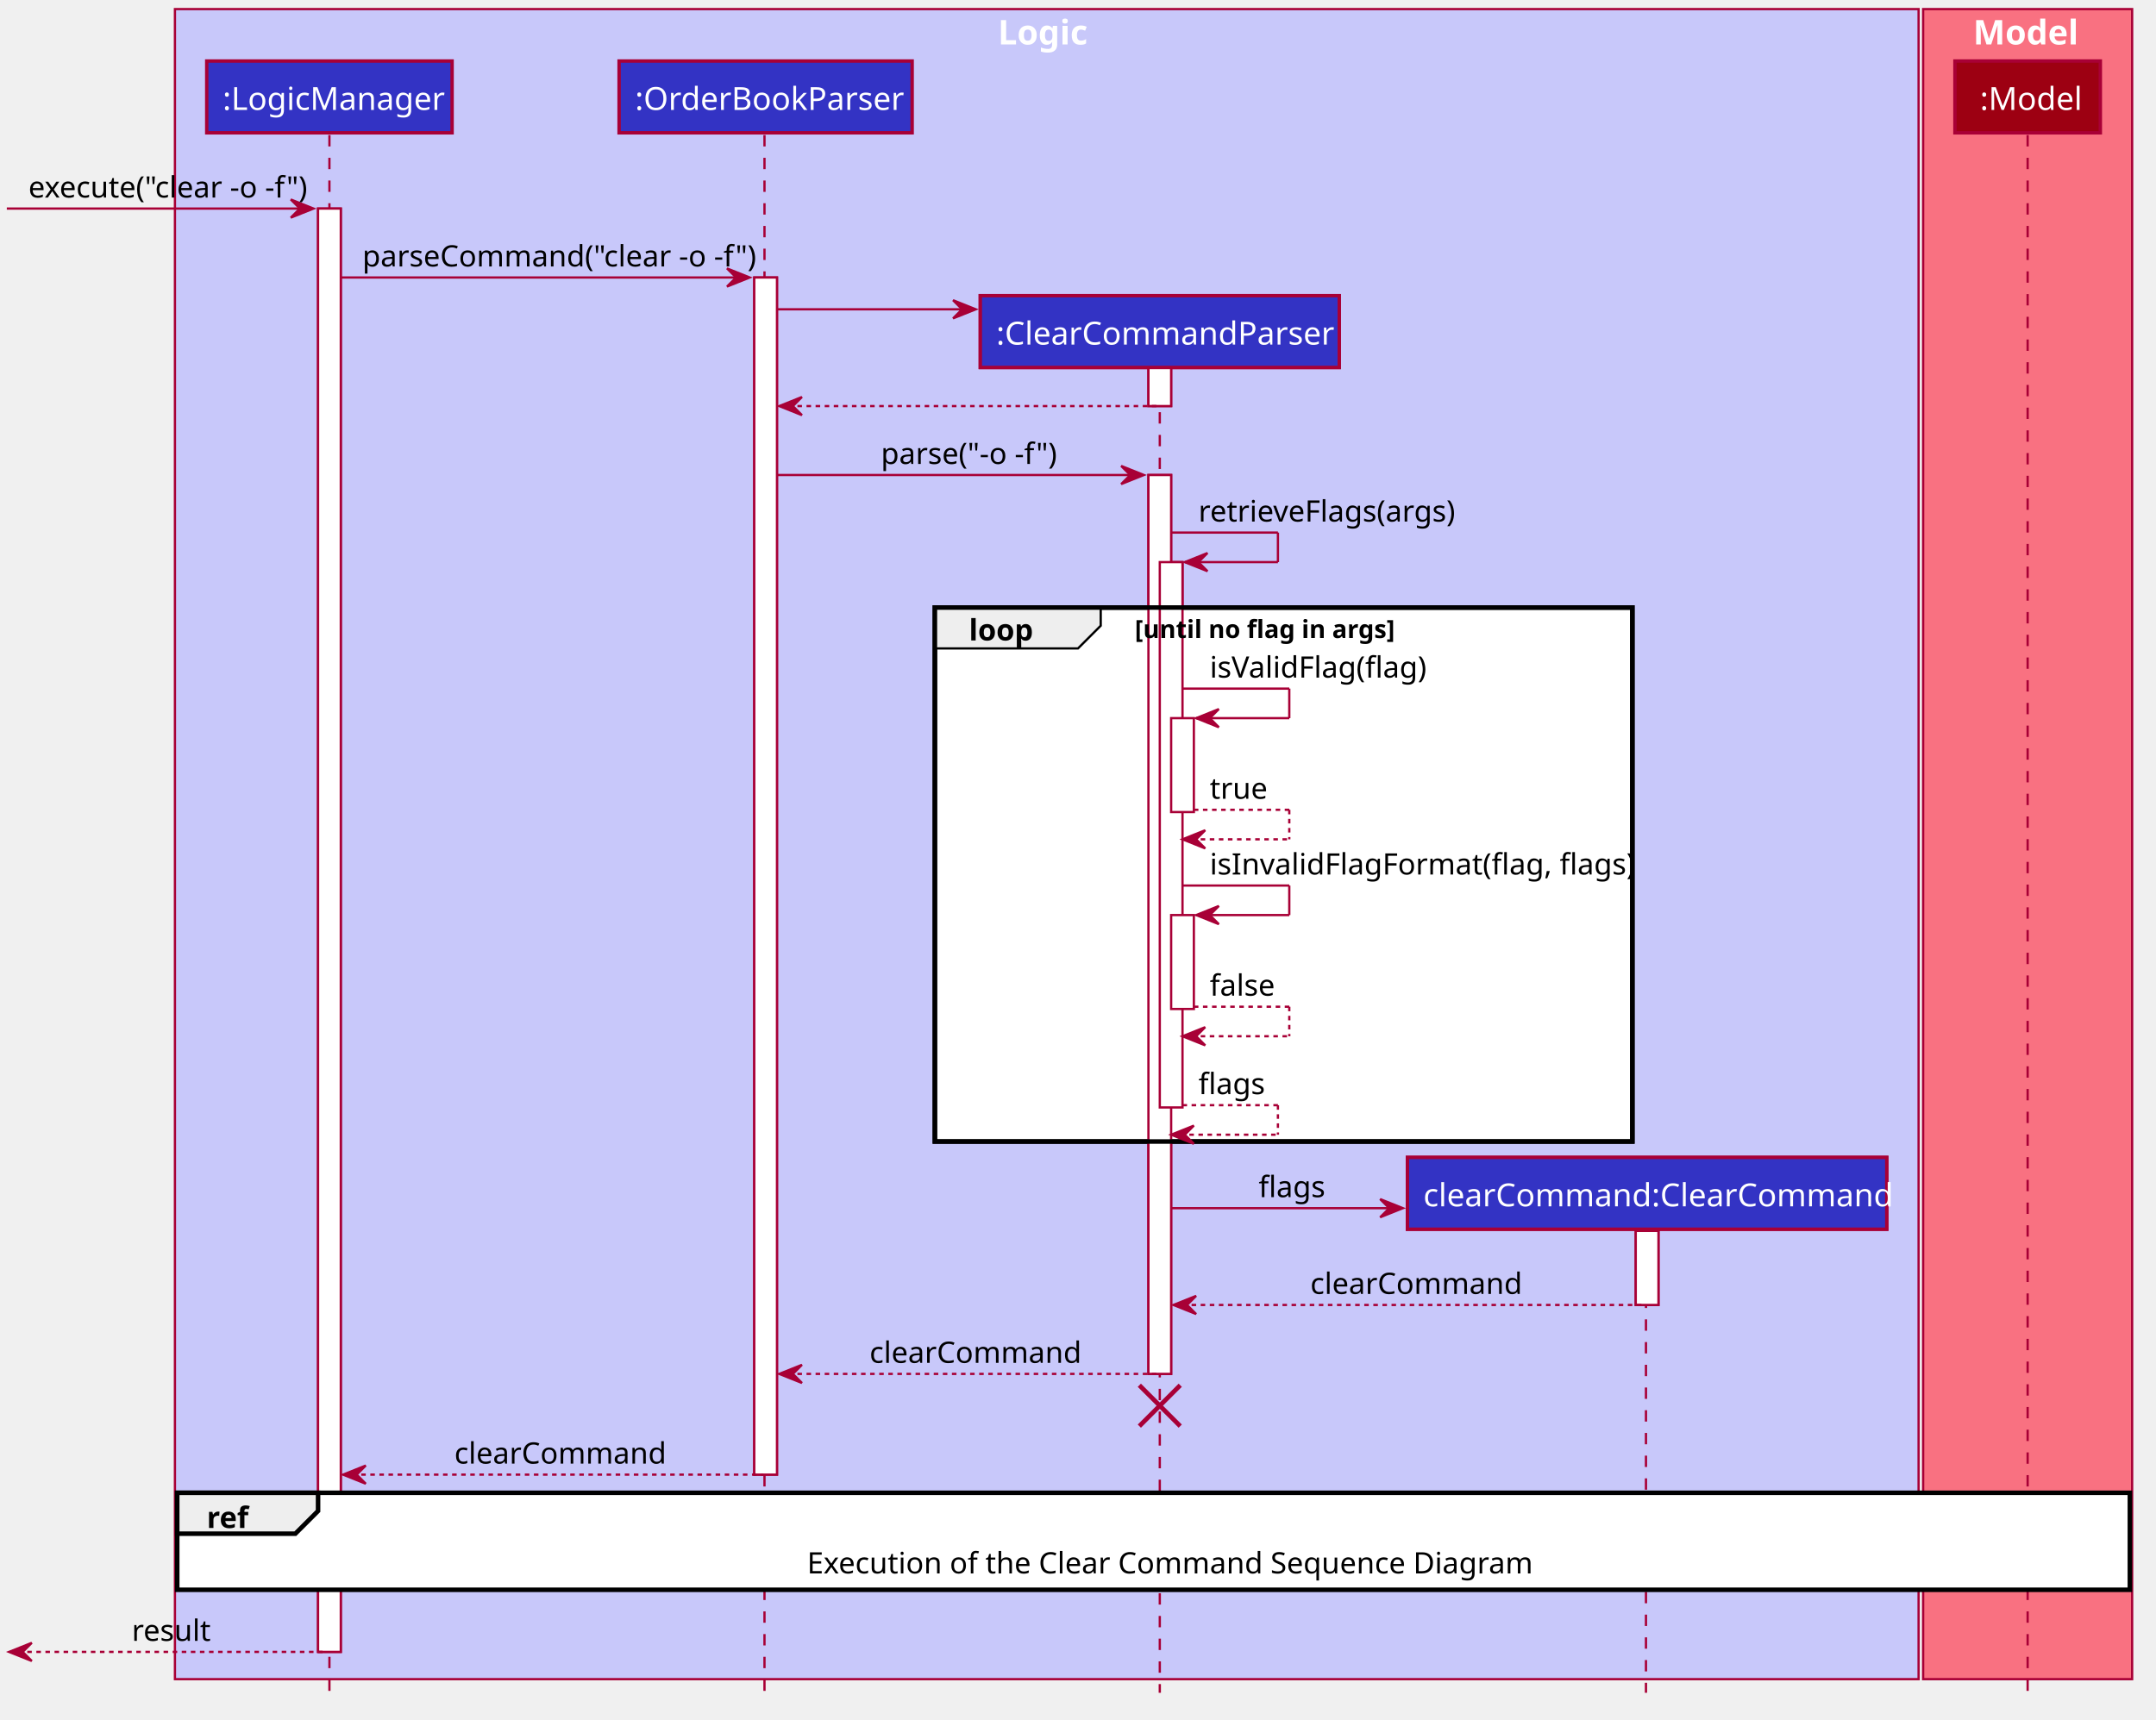
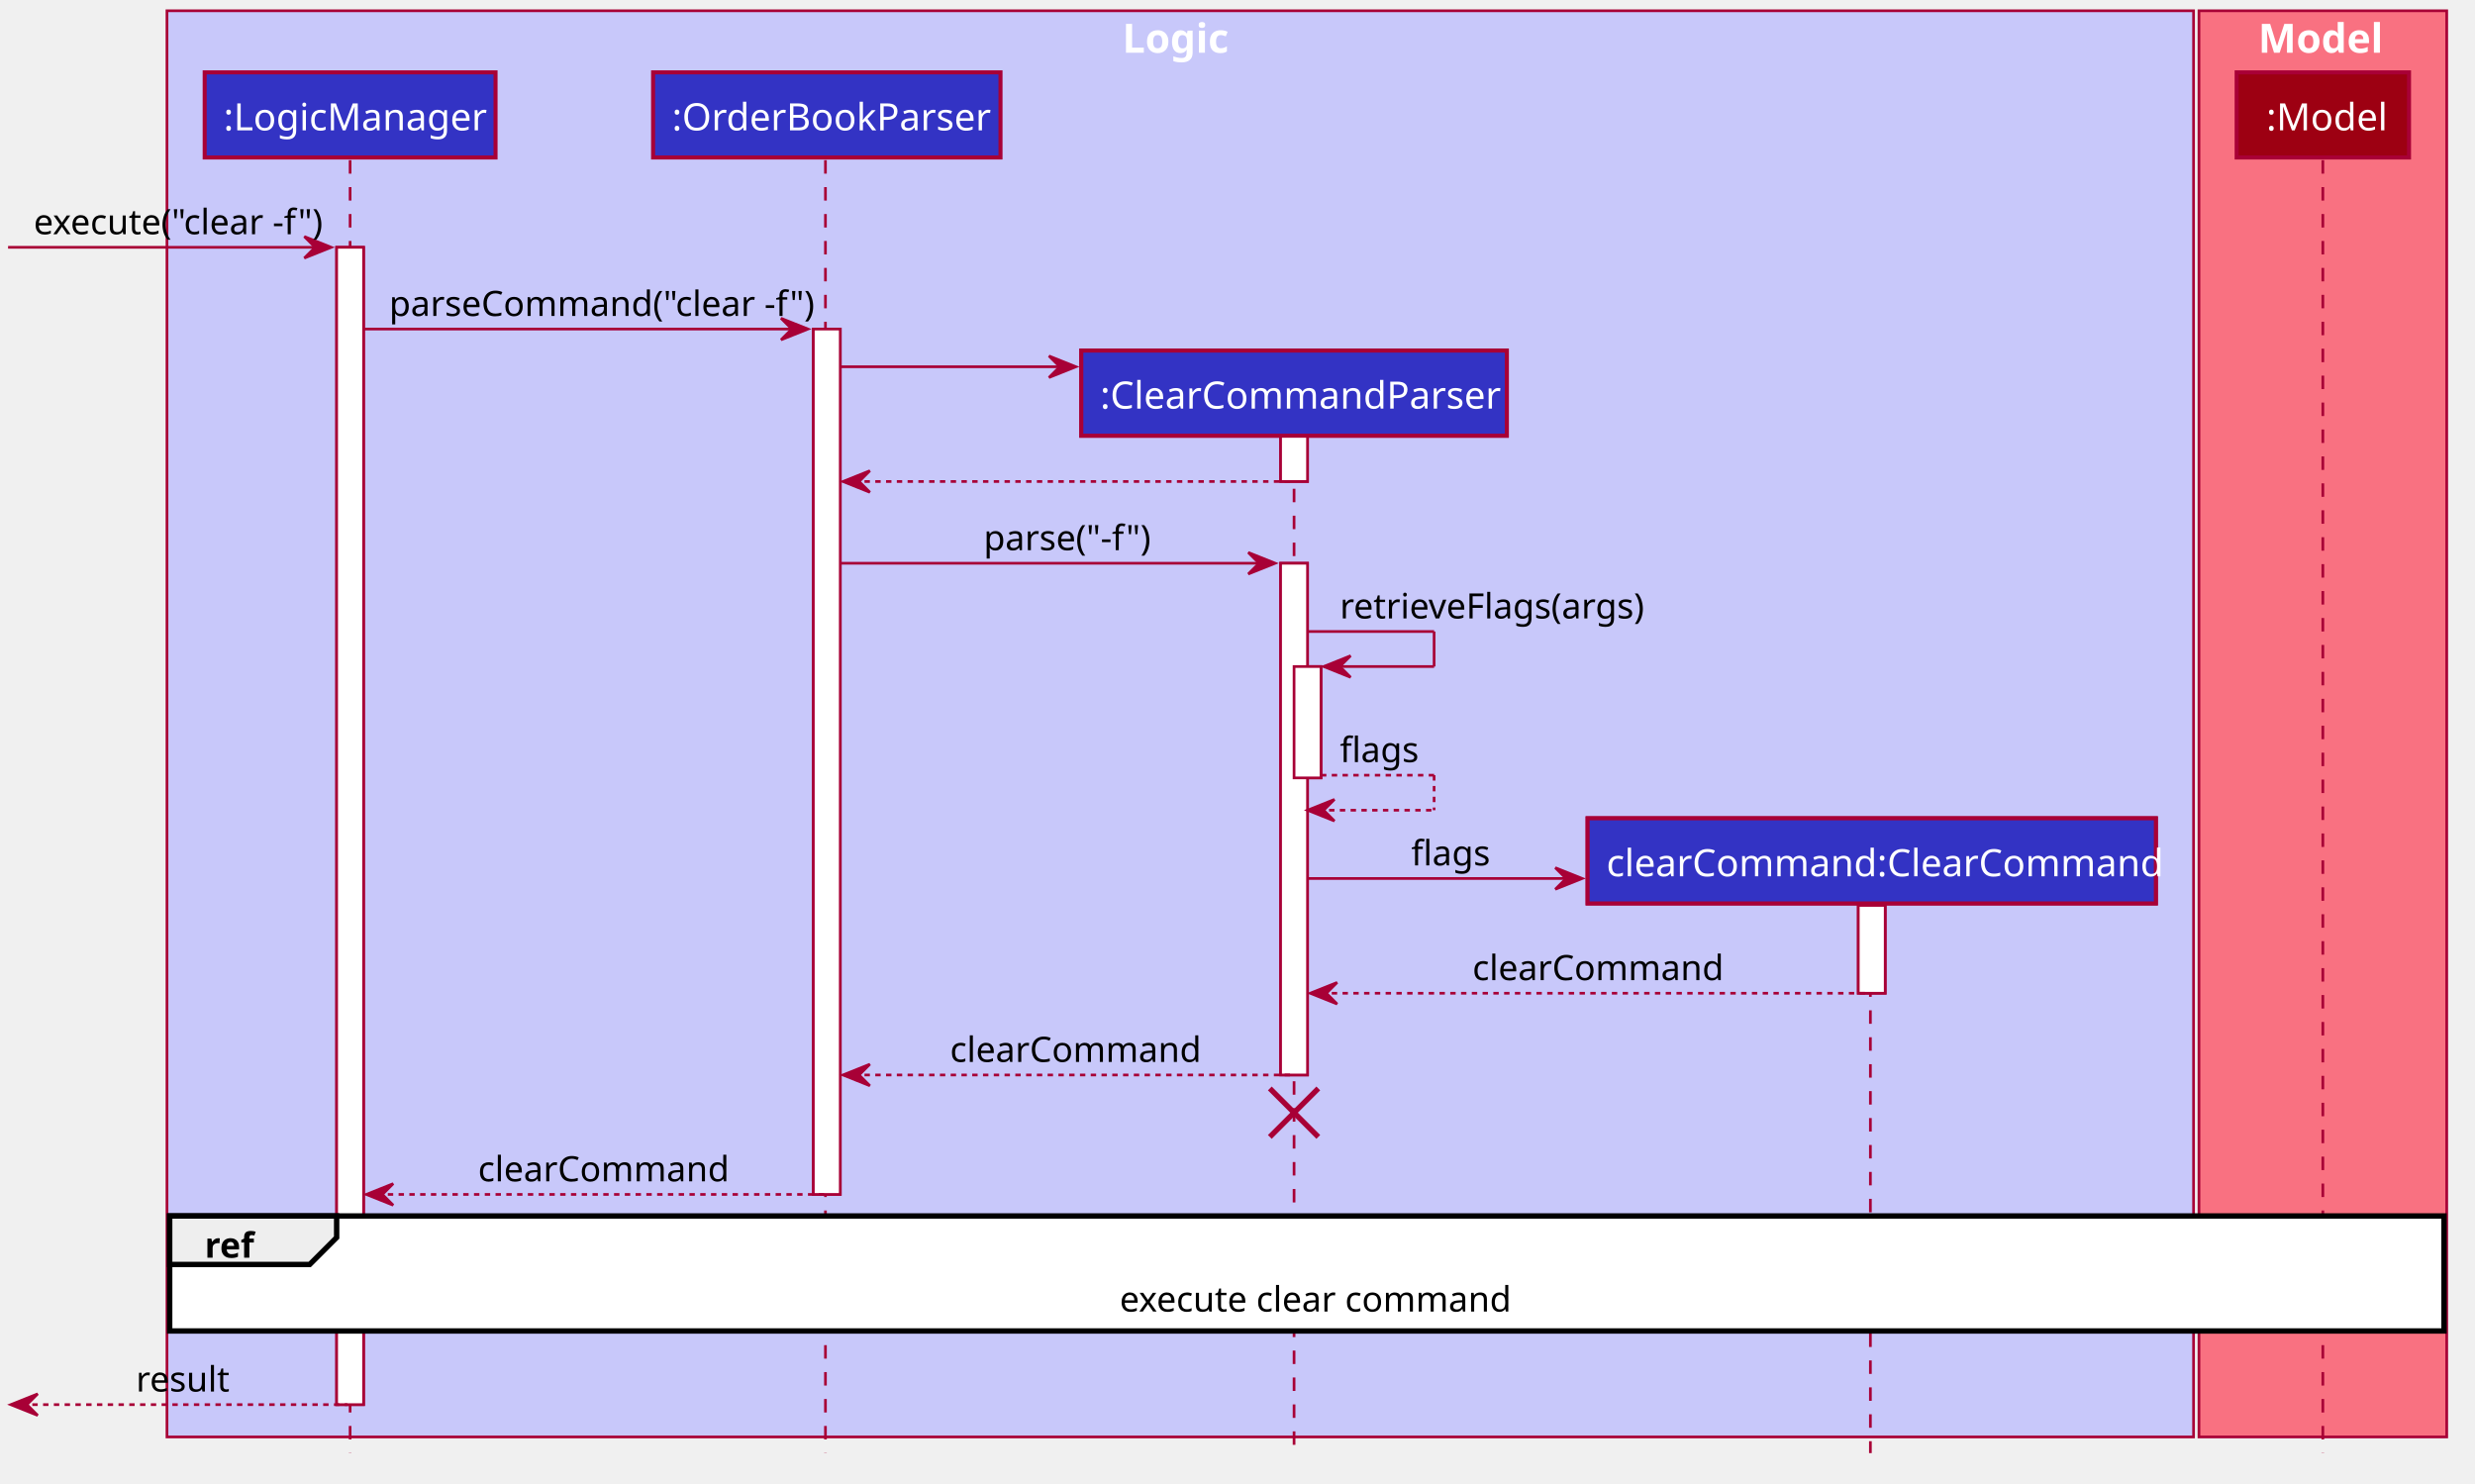
- <svg xmlns="http://www.w3.org/2000/svg" contentScriptType="application/ecmascript" contentStyleType="text/css" height="757px" preserveAspectRatio="none" style="width:949px;height:757px;" version="1.1" viewBox="0 0 949 757" width="949px" zoomAndPan="magnify">
+ <svg xmlns="http://www.w3.org/2000/svg" contentScriptType="application/ecmascript" contentStyleType="text/css" height="551px" preserveAspectRatio="none" style="width:919px;height:551px;" version="1.1" viewBox="0 0 919 551" width="919px" zoomAndPan="magnify">
  <defs />
  <g>
-     <rect fill="#C8C8FA" height="735.32" style="stroke: #A80036; stroke-width: 1.0;" width="767.5" x="77" y="4" />
-     <text fill="#FFFFFF" font-family="sans-serif" font-size="15" font-weight="bold" lengthAdjust="spacingAndGlyphs" textLength="39" x="439.25" y="19.571">Logic</text>
-     <rect fill="#F97181" height="735.32" style="stroke: #A80036; stroke-width: 1.0;" width="92" x="846.5" y="4" />
-     <text fill="#FFFFFF" font-family="sans-serif" font-size="15" font-weight="bold" lengthAdjust="spacingAndGlyphs" textLength="44" x="868.5" y="19.571">Model</text>
-     <rect fill="#FFFFFF" height="635.492" style="stroke: #A80036; stroke-width: 1.0;" width="10" x="140" y="91.828" />
-     <rect fill="#FFFFFF" height="527.086" style="stroke: #A80036; stroke-width: 1.0;" width="10" x="332" y="122.18" />
-     <rect fill="#FFFFFF" height="32.609" style="stroke: #A80036; stroke-width: 1.0;" width="10" x="505.5" y="146.18" />
-     <rect fill="#FFFFFF" height="395.773" style="stroke: #A80036; stroke-width: 1.0;" width="10" x="505.5" y="209.141" />
-     <rect fill="#FFFFFF" height="240.109" style="stroke: #A80036; stroke-width: 1.0;" width="10" x="510.5" y="247.492" />
-     <rect fill="#FFFFFF" height="41.352" style="stroke: #A80036; stroke-width: 1.0;" width="10" x="515.5" y="316.195" />
-     <rect fill="#FFFFFF" height="41.352" style="stroke: #A80036; stroke-width: 1.0;" width="10" x="515.5" y="402.898" />
-     <rect fill="#FFFFFF" height="32.609" style="stroke: #A80036; stroke-width: 1.0;" width="10" x="720" y="541.953" />
-     <rect fill="#3333C4" height="31.609" style="stroke: #A80036; stroke-width: 1.5;" width="158" x="431.5" y="130.18" />
-     <text fill="#FFFFFF" font-family="sans-serif" font-size="14" lengthAdjust="spacingAndGlyphs" textLength="144" x="438.5" y="151.713">:ClearCommandParser</text>
-     <rect fill="#FFFFFF" height="235.109" style="stroke: #000000; stroke-width: 2.0;" width="307" x="411.5" y="267.492" />
-     <rect fill="#3333C4" height="31.609" style="stroke: #A80036; stroke-width: 1.5;" width="211" x="619.5" y="509.602" />
-     <text fill="#FFFFFF" font-family="sans-serif" font-size="14" lengthAdjust="spacingAndGlyphs" textLength="197" x="626.5" y="531.135">clearCommand:ClearCommand</text>
-     <line style="stroke: #A80036; stroke-width: 1.0; stroke-dasharray: 5.0,5.0;" x1="145" x2="145" y1="59.477" y2="745.32" />
-     <line style="stroke: #A80036; stroke-width: 1.0; stroke-dasharray: 5.0,5.0;" x1="336.5" x2="336.5" y1="59.477" y2="745.32" />
-     <line style="stroke: #A80036; stroke-width: 1.0; stroke-dasharray: 5.0,5.0;" x1="510.5" x2="510.5" y1="161.484" y2="745.32" />
-     <line style="stroke: #A80036; stroke-width: 1.0; stroke-dasharray: 5.0,5.0;" x1="724.5" x2="724.5" y1="540.906" y2="745.32" />
-     <line style="stroke: #A80036; stroke-width: 1.0; stroke-dasharray: 5.0,5.0;" x1="892.5" x2="892.5" y1="59.477" y2="745.32" />
-     <rect fill="#3333C4" height="31.609" style="stroke: #A80036; stroke-width: 1.5;" width="108" x="91" y="26.867" />
-     <text fill="#FFFFFF" font-family="sans-serif" font-size="14" lengthAdjust="spacingAndGlyphs" textLength="94" x="98" y="48.4">:LogicManager</text>
-     <rect fill="#3333C4" height="31.609" style="stroke: #A80036; stroke-width: 1.5;" width="129" x="272.5" y="26.867" />
-     <text fill="#FFFFFF" font-family="sans-serif" font-size="14" lengthAdjust="spacingAndGlyphs" textLength="115" x="279.5" y="48.4">:OrderBookParser</text>
-     <rect fill="#9D0012" height="31.609" style="stroke: #A80036; stroke-width: 1.5;" width="64" x="860.5" y="26.867" />
-     <text fill="#FFFFFF" font-family="sans-serif" font-size="14" lengthAdjust="spacingAndGlyphs" textLength="42" x="871.5" y="48.4">:Model</text>
-     <rect fill="#FFFFFF" height="635.492" style="stroke: #A80036; stroke-width: 1.0;" width="10" x="140" y="91.828" />
-     <rect fill="#FFFFFF" height="527.086" style="stroke: #A80036; stroke-width: 1.0;" width="10" x="332" y="122.18" />
-     <rect fill="#FFFFFF" height="32.609" style="stroke: #A80036; stroke-width: 1.0;" width="10" x="505.5" y="146.18" />
-     <rect fill="#FFFFFF" height="395.773" style="stroke: #A80036; stroke-width: 1.0;" width="10" x="505.5" y="209.141" />
-     <rect fill="#FFFFFF" height="240.109" style="stroke: #A80036; stroke-width: 1.0;" width="10" x="510.5" y="247.492" />
-     <rect fill="#FFFFFF" height="41.352" style="stroke: #A80036; stroke-width: 1.0;" width="10" x="515.5" y="316.195" />
-     <rect fill="#FFFFFF" height="41.352" style="stroke: #A80036; stroke-width: 1.0;" width="10" x="515.5" y="402.898" />
-     <rect fill="#FFFFFF" height="32.609" style="stroke: #A80036; stroke-width: 1.0;" width="10" x="720" y="541.953" />
-     <polygon fill="#A80036" points="128,87.828,138,91.828,128,95.828,132,91.828" style="stroke: #A80036; stroke-width: 1.0;" />
-     <line style="stroke: #A80036; stroke-width: 1.0;" x1="3" x2="134" y1="91.828" y2="91.828" />
-     <text fill="#000000" font-family="sans-serif" font-size="13" lengthAdjust="spacingAndGlyphs" textLength="118" x="12.5" y="86.972">execute("clear -o -f")</text>
-     <polygon fill="#A80036" points="320,118.18,330,122.18,320,126.18,324,122.18" style="stroke: #A80036; stroke-width: 1.0;" />
-     <line style="stroke: #A80036; stroke-width: 1.0;" x1="150" x2="326" y1="122.18" y2="122.18" />
-     <text fill="#000000" font-family="sans-serif" font-size="13" lengthAdjust="spacingAndGlyphs" textLength="163" x="159.5" y="117.323">parseCommand("clear -o -f")</text>
-     <polygon fill="#A80036" points="419.5,132.18,429.5,136.18,419.5,140.18,423.5,136.18" style="stroke: #A80036; stroke-width: 1.0;" />
-     <line style="stroke: #A80036; stroke-width: 1.0;" x1="342" x2="425.5" y1="136.18" y2="136.18" />
-     <rect fill="#3333C4" height="31.609" style="stroke: #A80036; stroke-width: 1.5;" width="158" x="431.5" y="130.18" />
-     <text fill="#FFFFFF" font-family="sans-serif" font-size="14" lengthAdjust="spacingAndGlyphs" textLength="144" x="438.5" y="151.713">:ClearCommandParser</text>
-     <polygon fill="#A80036" points="353,174.789,343,178.789,353,182.789,349,178.789" style="stroke: #A80036; stroke-width: 1.0;" />
-     <line style="stroke: #A80036; stroke-width: 1.0; stroke-dasharray: 2.0,2.0;" x1="347" x2="509.5" y1="178.789" y2="178.789" />
-     <polygon fill="#A80036" points="493.5,205.141,503.5,209.141,493.5,213.141,497.5,209.141" style="stroke: #A80036; stroke-width: 1.0;" />
-     <line style="stroke: #A80036; stroke-width: 1.0;" x1="342" x2="499.5" y1="209.141" y2="209.141" />
-     <text fill="#000000" font-family="sans-serif" font-size="13" lengthAdjust="spacingAndGlyphs" textLength="72" x="387.75" y="204.284">parse("-o -f")</text>
-     <line style="stroke: #A80036; stroke-width: 1.0;" x1="515.5" x2="562.5" y1="234.492" y2="234.492" />
-     <line style="stroke: #A80036; stroke-width: 1.0;" x1="562.5" x2="562.5" y1="234.492" y2="247.492" />
-     <line style="stroke: #A80036; stroke-width: 1.0;" x1="521.5" x2="562.5" y1="247.492" y2="247.492" />
-     <polygon fill="#A80036" points="531.5,243.492,521.5,247.492,531.5,251.492,527.5,247.492" style="stroke: #A80036; stroke-width: 1.0;" />
-     <text fill="#000000" font-family="sans-serif" font-size="13" lengthAdjust="spacingAndGlyphs" textLength="106" x="527.5" y="229.636">retrieveFlags(args)</text>
-     <path d="M411.5,267.492 L484.5,267.492 L484.5,275.492 L474.5,285.492 L411.5,285.492 L411.5,267.492 " fill="#EEEEEE" style="stroke: #000000; stroke-width: 1.0;" />
-     <rect fill="none" height="235.109" style="stroke: #000000; stroke-width: 2.0;" width="307" x="411.5" y="267.492" />
-     <text fill="#000000" font-family="sans-serif" font-size="13" font-weight="bold" lengthAdjust="spacingAndGlyphs" textLength="28" x="426.5" y="281.987">loop</text>
-     <text fill="#000000" font-family="sans-serif" font-size="11" font-weight="bold" lengthAdjust="spacingAndGlyphs" textLength="113" x="499.5" y="280.911">[until no flag in args]</text>
-     <line style="stroke: #A80036; stroke-width: 1.0;" x1="520.5" x2="567.5" y1="303.195" y2="303.195" />
-     <line style="stroke: #A80036; stroke-width: 1.0;" x1="567.5" x2="567.5" y1="303.195" y2="316.195" />
-     <line style="stroke: #A80036; stroke-width: 1.0;" x1="526.5" x2="567.5" y1="316.195" y2="316.195" />
-     <polygon fill="#A80036" points="536.5,312.195,526.5,316.195,536.5,320.195,532.5,316.195" style="stroke: #A80036; stroke-width: 1.0;" />
-     <text fill="#000000" font-family="sans-serif" font-size="13" lengthAdjust="spacingAndGlyphs" textLength="92" x="532.5" y="298.339">isValidFlag(flag)</text>
-     <line style="stroke: #A80036; stroke-width: 1.0; stroke-dasharray: 2.0,2.0;" x1="525.5" x2="567.5" y1="356.547" y2="356.547" />
-     <line style="stroke: #A80036; stroke-width: 1.0; stroke-dasharray: 2.0,2.0;" x1="567.5" x2="567.5" y1="356.547" y2="369.547" />
-     <line style="stroke: #A80036; stroke-width: 1.0; stroke-dasharray: 2.0,2.0;" x1="520.5" x2="567.5" y1="369.547" y2="369.547" />
-     <polygon fill="#A80036" points="530.5,365.547,520.5,369.547,530.5,373.547,526.5,369.547" style="stroke: #A80036; stroke-width: 1.0;" />
-     <text fill="#000000" font-family="sans-serif" font-size="13" lengthAdjust="spacingAndGlyphs" textLength="22" x="532.5" y="351.69">true</text>
-     <line style="stroke: #A80036; stroke-width: 1.0;" x1="520.5" x2="567.5" y1="389.898" y2="389.898" />
-     <line style="stroke: #A80036; stroke-width: 1.0;" x1="567.5" x2="567.5" y1="389.898" y2="402.898" />
-     <line style="stroke: #A80036; stroke-width: 1.0;" x1="526.5" x2="567.5" y1="402.898" y2="402.898" />
-     <polygon fill="#A80036" points="536.5,398.898,526.5,402.898,536.5,406.898,532.5,402.898" style="stroke: #A80036; stroke-width: 1.0;" />
-     <text fill="#000000" font-family="sans-serif" font-size="13" lengthAdjust="spacingAndGlyphs" textLength="174" x="532.5" y="385.042">isInvalidFlagFormat(flag, flags)</text>
-     <line style="stroke: #A80036; stroke-width: 1.0; stroke-dasharray: 2.0,2.0;" x1="525.5" x2="567.5" y1="443.25" y2="443.25" />
-     <line style="stroke: #A80036; stroke-width: 1.0; stroke-dasharray: 2.0,2.0;" x1="567.5" x2="567.5" y1="443.25" y2="456.25" />
-     <line style="stroke: #A80036; stroke-width: 1.0; stroke-dasharray: 2.0,2.0;" x1="520.5" x2="567.5" y1="456.25" y2="456.25" />
-     <polygon fill="#A80036" points="530.5,452.25,520.5,456.25,530.5,460.25,526.5,456.25" style="stroke: #A80036; stroke-width: 1.0;" />
-     <text fill="#000000" font-family="sans-serif" font-size="13" lengthAdjust="spacingAndGlyphs" textLength="27" x="532.5" y="438.394">false</text>
-     <line style="stroke: #A80036; stroke-width: 1.0; stroke-dasharray: 2.0,2.0;" x1="520.5" x2="562.5" y1="486.602" y2="486.602" />
-     <line style="stroke: #A80036; stroke-width: 1.0; stroke-dasharray: 2.0,2.0;" x1="562.5" x2="562.5" y1="486.602" y2="499.602" />
-     <line style="stroke: #A80036; stroke-width: 1.0; stroke-dasharray: 2.0,2.0;" x1="515.5" x2="562.5" y1="499.602" y2="499.602" />
-     <polygon fill="#A80036" points="525.5,495.602,515.5,499.602,525.5,503.602,521.5,499.602" style="stroke: #A80036; stroke-width: 1.0;" />
-     <text fill="#000000" font-family="sans-serif" font-size="13" lengthAdjust="spacingAndGlyphs" textLength="27" x="527.5" y="481.745">flags</text>
-     <polygon fill="#A80036" points="607.5,527.953,617.5,531.953,607.5,535.953,611.5,531.953" style="stroke: #A80036; stroke-width: 1.0;" />
-     <line style="stroke: #A80036; stroke-width: 1.0;" x1="515.5" x2="613.5" y1="531.953" y2="531.953" />
-     <text fill="#000000" font-family="sans-serif" font-size="13" lengthAdjust="spacingAndGlyphs" textLength="27" x="554" y="527.097">flags</text>
-     <rect fill="#3333C4" height="31.609" style="stroke: #A80036; stroke-width: 1.5;" width="211" x="619.5" y="509.602" />
-     <text fill="#FFFFFF" font-family="sans-serif" font-size="14" lengthAdjust="spacingAndGlyphs" textLength="197" x="626.5" y="531.135">clearCommand:ClearCommand</text>
-     <polygon fill="#A80036" points="526.5,570.562,516.5,574.562,526.5,578.562,522.5,574.562" style="stroke: #A80036; stroke-width: 1.0;" />
-     <line style="stroke: #A80036; stroke-width: 1.0; stroke-dasharray: 2.0,2.0;" x1="520.5" x2="724" y1="574.562" y2="574.562" />
-     <text fill="#000000" font-family="sans-serif" font-size="13" lengthAdjust="spacingAndGlyphs" textLength="87" x="576.75" y="569.706">clearCommand</text>
-     <polygon fill="#A80036" points="353,600.914,343,604.914,353,608.914,349,604.914" style="stroke: #A80036; stroke-width: 1.0;" />
-     <line style="stroke: #A80036; stroke-width: 1.0; stroke-dasharray: 2.0,2.0;" x1="347" x2="509.5" y1="604.914" y2="604.914" />
-     <text fill="#000000" font-family="sans-serif" font-size="13" lengthAdjust="spacingAndGlyphs" textLength="87" x="382.75" y="600.058">clearCommand</text>
-     <line style="stroke: #A80036; stroke-width: 2.0;" x1="501.5" x2="519.5" y1="609.914" y2="627.914" />
-     <line style="stroke: #A80036; stroke-width: 2.0;" x1="501.5" x2="519.5" y1="627.914" y2="609.914" />
-     <polygon fill="#A80036" points="161,645.266,151,649.266,161,653.266,157,649.266" style="stroke: #A80036; stroke-width: 1.0;" />
-     <line style="stroke: #A80036; stroke-width: 1.0; stroke-dasharray: 2.0,2.0;" x1="155" x2="336" y1="649.266" y2="649.266" />
-     <text fill="#000000" font-family="sans-serif" font-size="13" lengthAdjust="spacingAndGlyphs" textLength="87" x="200" y="644.409">clearCommand</text>
-     <rect fill="#FFFFFF" height="42.703" style="stroke: #000000; stroke-width: 2.0;" width="859.5" x="78" y="657.266" />
-     <polygon fill="#EEEEEE" points="78,657.266,140,657.266,140,665.266,130,675.266,78,675.266,78,657.266" style="stroke: #000000; stroke-width: 2.0;" />
-     <text fill="#000000" font-family="sans-serif" font-size="13" font-weight="bold" lengthAdjust="spacingAndGlyphs" textLength="17" x="91" y="672.761">ref</text>
-     <text fill="#000000" font-family="sans-serif" font-size="13" lengthAdjust="spacingAndGlyphs" textLength="305" x="355.25" y="692.761">Execution of the Clear Command Sequence Diagram</text>
-     <polygon fill="#A80036" points="14,723.32,4,727.32,14,731.32,10,727.32" style="stroke: #A80036; stroke-width: 1.0;" />
-     <line style="stroke: #A80036; stroke-width: 1.0; stroke-dasharray: 2.0,2.0;" x1="8" x2="144" y1="727.32" y2="727.32" />
-     <text fill="#000000" font-family="sans-serif" font-size="13" lengthAdjust="spacingAndGlyphs" textLength="32" x="58" y="722.464">result</text>
+     <rect fill="#C8C8FA" height="529.562" style="stroke: #A80036; stroke-width: 1.0;" width="752.5" x="62" y="4" />
+     <text fill="#FFFFFF" font-family="sans-serif" font-size="15" font-weight="bold" lengthAdjust="spacingAndGlyphs" textLength="39" x="416.75" y="19.571">Logic</text>
+     <rect fill="#F97181" height="529.562" style="stroke: #A80036; stroke-width: 1.0;" width="92" x="816.5" y="4" />
+     <text fill="#FFFFFF" font-family="sans-serif" font-size="15" font-weight="bold" lengthAdjust="spacingAndGlyphs" textLength="44" x="838.5" y="19.571">Model</text>
+     <rect fill="#FFFFFF" height="429.734" style="stroke: #A80036; stroke-width: 1.0;" width="10" x="125" y="91.828" />
+     <rect fill="#FFFFFF" height="321.328" style="stroke: #A80036; stroke-width: 1.0;" width="10" x="302" y="122.18" />
+     <rect fill="#FFFFFF" height="32.609" style="stroke: #A80036; stroke-width: 1.0;" width="10" x="475.5" y="146.18" />
+     <rect fill="#FFFFFF" height="190.016" style="stroke: #A80036; stroke-width: 1.0;" width="10" x="475.5" y="209.141" />
+     <rect fill="#FFFFFF" height="41.352" style="stroke: #A80036; stroke-width: 1.0;" width="10" x="480.5" y="247.492" />
+     <rect fill="#FFFFFF" height="32.609" style="stroke: #A80036; stroke-width: 1.0;" width="10" x="690" y="336.195" />
+     <rect fill="#3333C4" height="31.609" style="stroke: #A80036; stroke-width: 1.5;" width="158" x="401.5" y="130.18" />
+     <text fill="#FFFFFF" font-family="sans-serif" font-size="14" lengthAdjust="spacingAndGlyphs" textLength="144" x="408.5" y="151.713">:ClearCommandParser</text>
+     <rect fill="#3333C4" height="31.609" style="stroke: #A80036; stroke-width: 1.5;" width="211" x="589.5" y="303.844" />
+     <text fill="#FFFFFF" font-family="sans-serif" font-size="14" lengthAdjust="spacingAndGlyphs" textLength="197" x="596.5" y="325.377">clearCommand:ClearCommand</text>
+     <line style="stroke: #A80036; stroke-width: 1.0; stroke-dasharray: 5.0,5.0;" x1="130" x2="130" y1="59.477" y2="539.562" />
+     <line style="stroke: #A80036; stroke-width: 1.0; stroke-dasharray: 5.0,5.0;" x1="306.5" x2="306.5" y1="59.477" y2="539.562" />
+     <line style="stroke: #A80036; stroke-width: 1.0; stroke-dasharray: 5.0,5.0;" x1="480.5" x2="480.5" y1="161.484" y2="539.562" />
+     <line style="stroke: #A80036; stroke-width: 1.0; stroke-dasharray: 5.0,5.0;" x1="694.5" x2="694.5" y1="335.148" y2="539.562" />
+     <line style="stroke: #A80036; stroke-width: 1.0; stroke-dasharray: 5.0,5.0;" x1="862.5" x2="862.5" y1="59.477" y2="539.562" />
+     <rect fill="#3333C4" height="31.609" style="stroke: #A80036; stroke-width: 1.5;" width="108" x="76" y="26.867" />
+     <text fill="#FFFFFF" font-family="sans-serif" font-size="14" lengthAdjust="spacingAndGlyphs" textLength="94" x="83" y="48.4">:LogicManager</text>
+     <rect fill="#3333C4" height="31.609" style="stroke: #A80036; stroke-width: 1.5;" width="129" x="242.5" y="26.867" />
+     <text fill="#FFFFFF" font-family="sans-serif" font-size="14" lengthAdjust="spacingAndGlyphs" textLength="115" x="249.5" y="48.4">:OrderBookParser</text>
+     <rect fill="#9D0012" height="31.609" style="stroke: #A80036; stroke-width: 1.5;" width="64" x="830.5" y="26.867" />
+     <text fill="#FFFFFF" font-family="sans-serif" font-size="14" lengthAdjust="spacingAndGlyphs" textLength="42" x="841.5" y="48.4">:Model</text>
+     <rect fill="#FFFFFF" height="429.734" style="stroke: #A80036; stroke-width: 1.0;" width="10" x="125" y="91.828" />
+     <rect fill="#FFFFFF" height="321.328" style="stroke: #A80036; stroke-width: 1.0;" width="10" x="302" y="122.18" />
+     <rect fill="#FFFFFF" height="32.609" style="stroke: #A80036; stroke-width: 1.0;" width="10" x="475.5" y="146.18" />
+     <rect fill="#FFFFFF" height="190.016" style="stroke: #A80036; stroke-width: 1.0;" width="10" x="475.5" y="209.141" />
+     <rect fill="#FFFFFF" height="41.352" style="stroke: #A80036; stroke-width: 1.0;" width="10" x="480.5" y="247.492" />
+     <rect fill="#FFFFFF" height="32.609" style="stroke: #A80036; stroke-width: 1.0;" width="10" x="690" y="336.195" />
+     <polygon fill="#A80036" points="113,87.828,123,91.828,113,95.828,117,91.828" style="stroke: #A80036; stroke-width: 1.0;" />
+     <line style="stroke: #A80036; stroke-width: 1.0;" x1="3" x2="119" y1="91.828" y2="91.828" />
+     <text fill="#000000" font-family="sans-serif" font-size="13" lengthAdjust="spacingAndGlyphs" textLength="103" x="12.5" y="86.972">execute("clear -f")</text>
+     <polygon fill="#A80036" points="290,118.18,300,122.18,290,126.18,294,122.18" style="stroke: #A80036; stroke-width: 1.0;" />
+     <line style="stroke: #A80036; stroke-width: 1.0;" x1="135" x2="296" y1="122.18" y2="122.18" />
+     <text fill="#000000" font-family="sans-serif" font-size="13" lengthAdjust="spacingAndGlyphs" textLength="148" x="144.5" y="117.323">parseCommand("clear -f")</text>
+     <polygon fill="#A80036" points="389.5,132.18,399.5,136.18,389.5,140.18,393.5,136.18" style="stroke: #A80036; stroke-width: 1.0;" />
+     <line style="stroke: #A80036; stroke-width: 1.0;" x1="312" x2="395.5" y1="136.18" y2="136.18" />
+     <rect fill="#3333C4" height="31.609" style="stroke: #A80036; stroke-width: 1.5;" width="158" x="401.5" y="130.18" />
+     <text fill="#FFFFFF" font-family="sans-serif" font-size="14" lengthAdjust="spacingAndGlyphs" textLength="144" x="408.5" y="151.713">:ClearCommandParser</text>
+     <polygon fill="#A80036" points="323,174.789,313,178.789,323,182.789,319,178.789" style="stroke: #A80036; stroke-width: 1.0;" />
+     <line style="stroke: #A80036; stroke-width: 1.0; stroke-dasharray: 2.0,2.0;" x1="317" x2="479.5" y1="178.789" y2="178.789" />
+     <polygon fill="#A80036" points="463.5,205.141,473.5,209.141,463.5,213.141,467.5,209.141" style="stroke: #A80036; stroke-width: 1.0;" />
+     <line style="stroke: #A80036; stroke-width: 1.0;" x1="312" x2="469.5" y1="209.141" y2="209.141" />
+     <text fill="#000000" font-family="sans-serif" font-size="13" lengthAdjust="spacingAndGlyphs" textLength="57" x="365.25" y="204.284">parse("-f")</text>
+     <line style="stroke: #A80036; stroke-width: 1.0;" x1="485.5" x2="532.5" y1="234.492" y2="234.492" />
+     <line style="stroke: #A80036; stroke-width: 1.0;" x1="532.5" x2="532.5" y1="234.492" y2="247.492" />
+     <line style="stroke: #A80036; stroke-width: 1.0;" x1="491.5" x2="532.5" y1="247.492" y2="247.492" />
+     <polygon fill="#A80036" points="501.5,243.492,491.5,247.492,501.5,251.492,497.5,247.492" style="stroke: #A80036; stroke-width: 1.0;" />
+     <text fill="#000000" font-family="sans-serif" font-size="13" lengthAdjust="spacingAndGlyphs" textLength="106" x="497.5" y="229.636">retrieveFlags(args)</text>
+     <line style="stroke: #A80036; stroke-width: 1.0; stroke-dasharray: 2.0,2.0;" x1="490.5" x2="532.5" y1="287.844" y2="287.844" />
+     <line style="stroke: #A80036; stroke-width: 1.0; stroke-dasharray: 2.0,2.0;" x1="532.5" x2="532.5" y1="287.844" y2="300.844" />
+     <line style="stroke: #A80036; stroke-width: 1.0; stroke-dasharray: 2.0,2.0;" x1="485.5" x2="532.5" y1="300.844" y2="300.844" />
+     <polygon fill="#A80036" points="495.5,296.844,485.5,300.844,495.5,304.844,491.5,300.844" style="stroke: #A80036; stroke-width: 1.0;" />
+     <text fill="#000000" font-family="sans-serif" font-size="13" lengthAdjust="spacingAndGlyphs" textLength="27" x="497.5" y="282.987">flags</text>
+     <polygon fill="#A80036" points="577.5,322.195,587.5,326.195,577.5,330.195,581.5,326.195" style="stroke: #A80036; stroke-width: 1.0;" />
+     <line style="stroke: #A80036; stroke-width: 1.0;" x1="485.5" x2="583.5" y1="326.195" y2="326.195" />
+     <text fill="#000000" font-family="sans-serif" font-size="13" lengthAdjust="spacingAndGlyphs" textLength="27" x="524" y="321.339">flags</text>
+     <rect fill="#3333C4" height="31.609" style="stroke: #A80036; stroke-width: 1.5;" width="211" x="589.5" y="303.844" />
+     <text fill="#FFFFFF" font-family="sans-serif" font-size="14" lengthAdjust="spacingAndGlyphs" textLength="197" x="596.5" y="325.377">clearCommand:ClearCommand</text>
+     <polygon fill="#A80036" points="496.5,364.805,486.5,368.805,496.5,372.805,492.5,368.805" style="stroke: #A80036; stroke-width: 1.0;" />
+     <line style="stroke: #A80036; stroke-width: 1.0; stroke-dasharray: 2.0,2.0;" x1="490.5" x2="694" y1="368.805" y2="368.805" />
+     <text fill="#000000" font-family="sans-serif" font-size="13" lengthAdjust="spacingAndGlyphs" textLength="87" x="546.75" y="363.948">clearCommand</text>
+     <polygon fill="#A80036" points="323,395.156,313,399.156,323,403.156,319,399.156" style="stroke: #A80036; stroke-width: 1.0;" />
+     <line style="stroke: #A80036; stroke-width: 1.0; stroke-dasharray: 2.0,2.0;" x1="317" x2="479.5" y1="399.156" y2="399.156" />
+     <text fill="#000000" font-family="sans-serif" font-size="13" lengthAdjust="spacingAndGlyphs" textLength="87" x="352.75" y="394.3">clearCommand</text>
+     <line style="stroke: #A80036; stroke-width: 2.0;" x1="471.5" x2="489.5" y1="404.156" y2="422.156" />
+     <line style="stroke: #A80036; stroke-width: 2.0;" x1="471.5" x2="489.5" y1="422.156" y2="404.156" />
+     <polygon fill="#A80036" points="146,439.508,136,443.508,146,447.508,142,443.508" style="stroke: #A80036; stroke-width: 1.0;" />
+     <line style="stroke: #A80036; stroke-width: 1.0; stroke-dasharray: 2.0,2.0;" x1="140" x2="306" y1="443.508" y2="443.508" />
+     <text fill="#000000" font-family="sans-serif" font-size="13" lengthAdjust="spacingAndGlyphs" textLength="87" x="177.5" y="438.651">clearCommand</text>
+     <rect fill="#FFFFFF" height="42.703" style="stroke: #000000; stroke-width: 2.0;" width="844.5" x="63" y="451.508" />
+     <polygon fill="#EEEEEE" points="63,451.508,125,451.508,125,459.508,115,469.508,63,469.508,63,451.508" style="stroke: #000000; stroke-width: 2.0;" />
+     <text fill="#000000" font-family="sans-serif" font-size="13" font-weight="bold" lengthAdjust="spacingAndGlyphs" textLength="17" x="76" y="467.003">ref</text>
+     <text fill="#000000" font-family="sans-serif" font-size="13" lengthAdjust="spacingAndGlyphs" textLength="139" x="415.75" y="487.003">execute clear command</text>
+     <polygon fill="#A80036" points="14,517.562,4,521.562,14,525.562,10,521.562" style="stroke: #A80036; stroke-width: 1.0;" />
+     <line style="stroke: #A80036; stroke-width: 1.0; stroke-dasharray: 2.0,2.0;" x1="8" x2="129" y1="521.562" y2="521.562" />
+     <text fill="#000000" font-family="sans-serif" font-size="13" lengthAdjust="spacingAndGlyphs" textLength="32" x="50.5" y="516.706">result</text>
  </g>
</svg>
